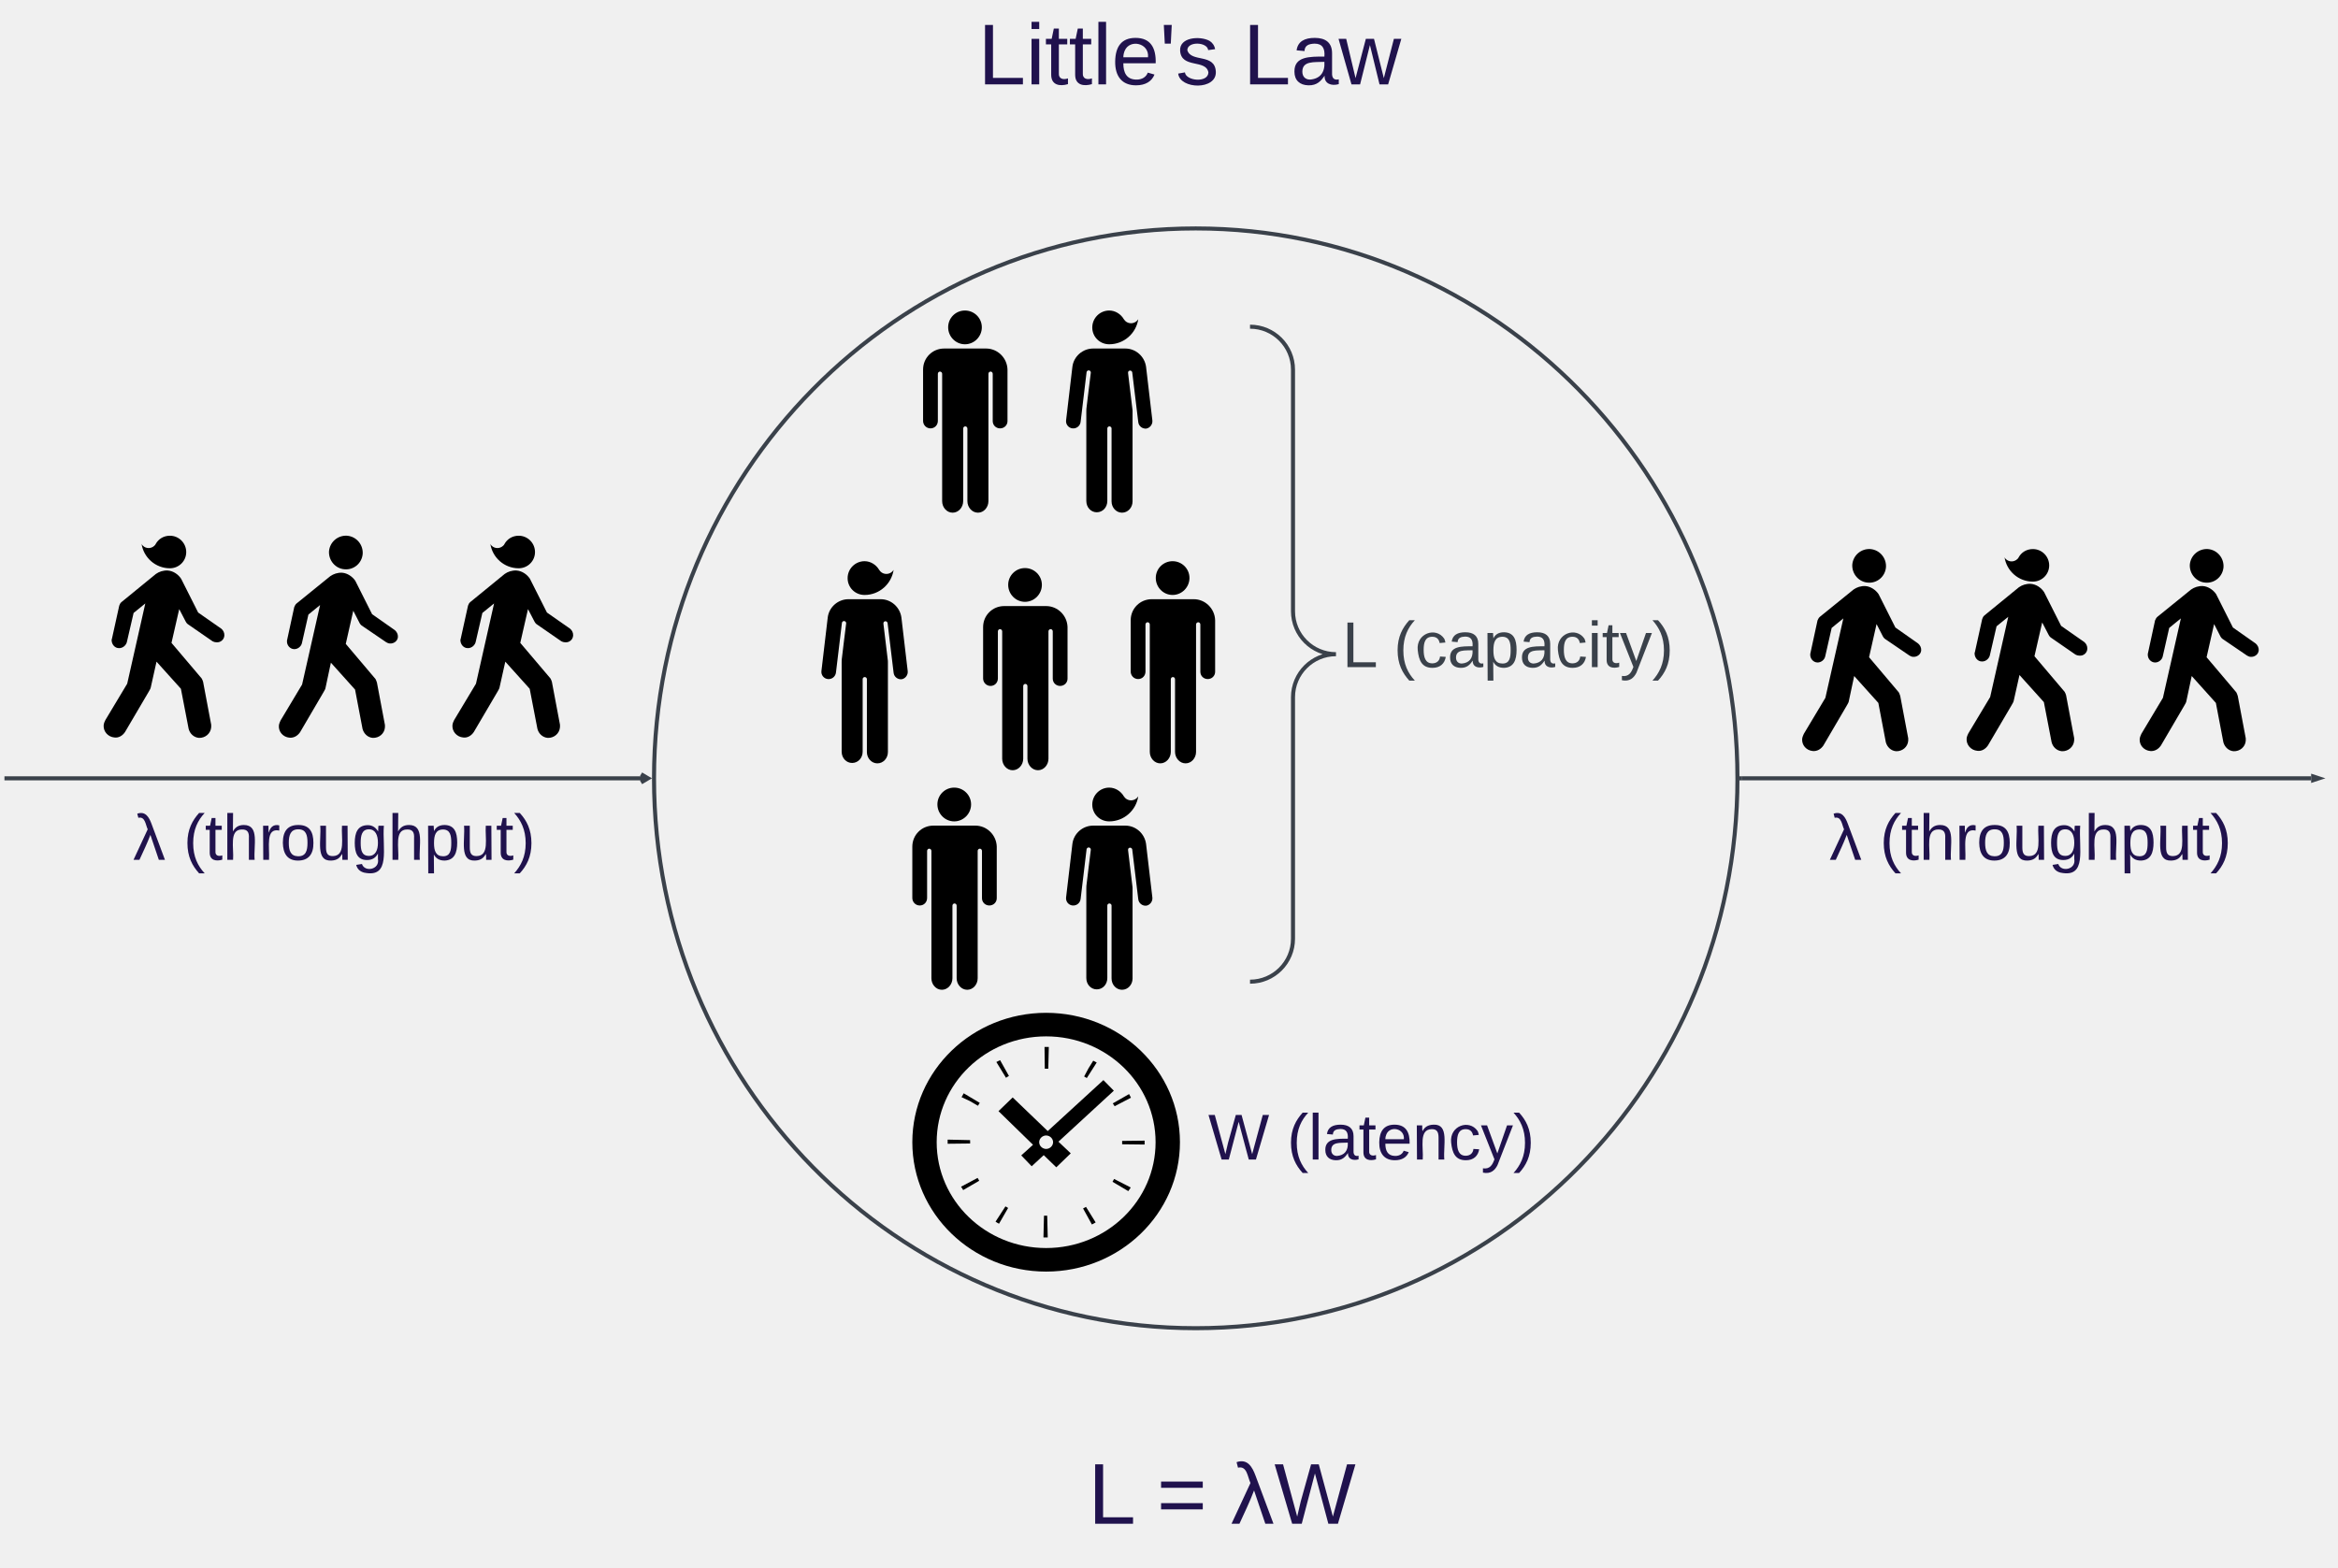
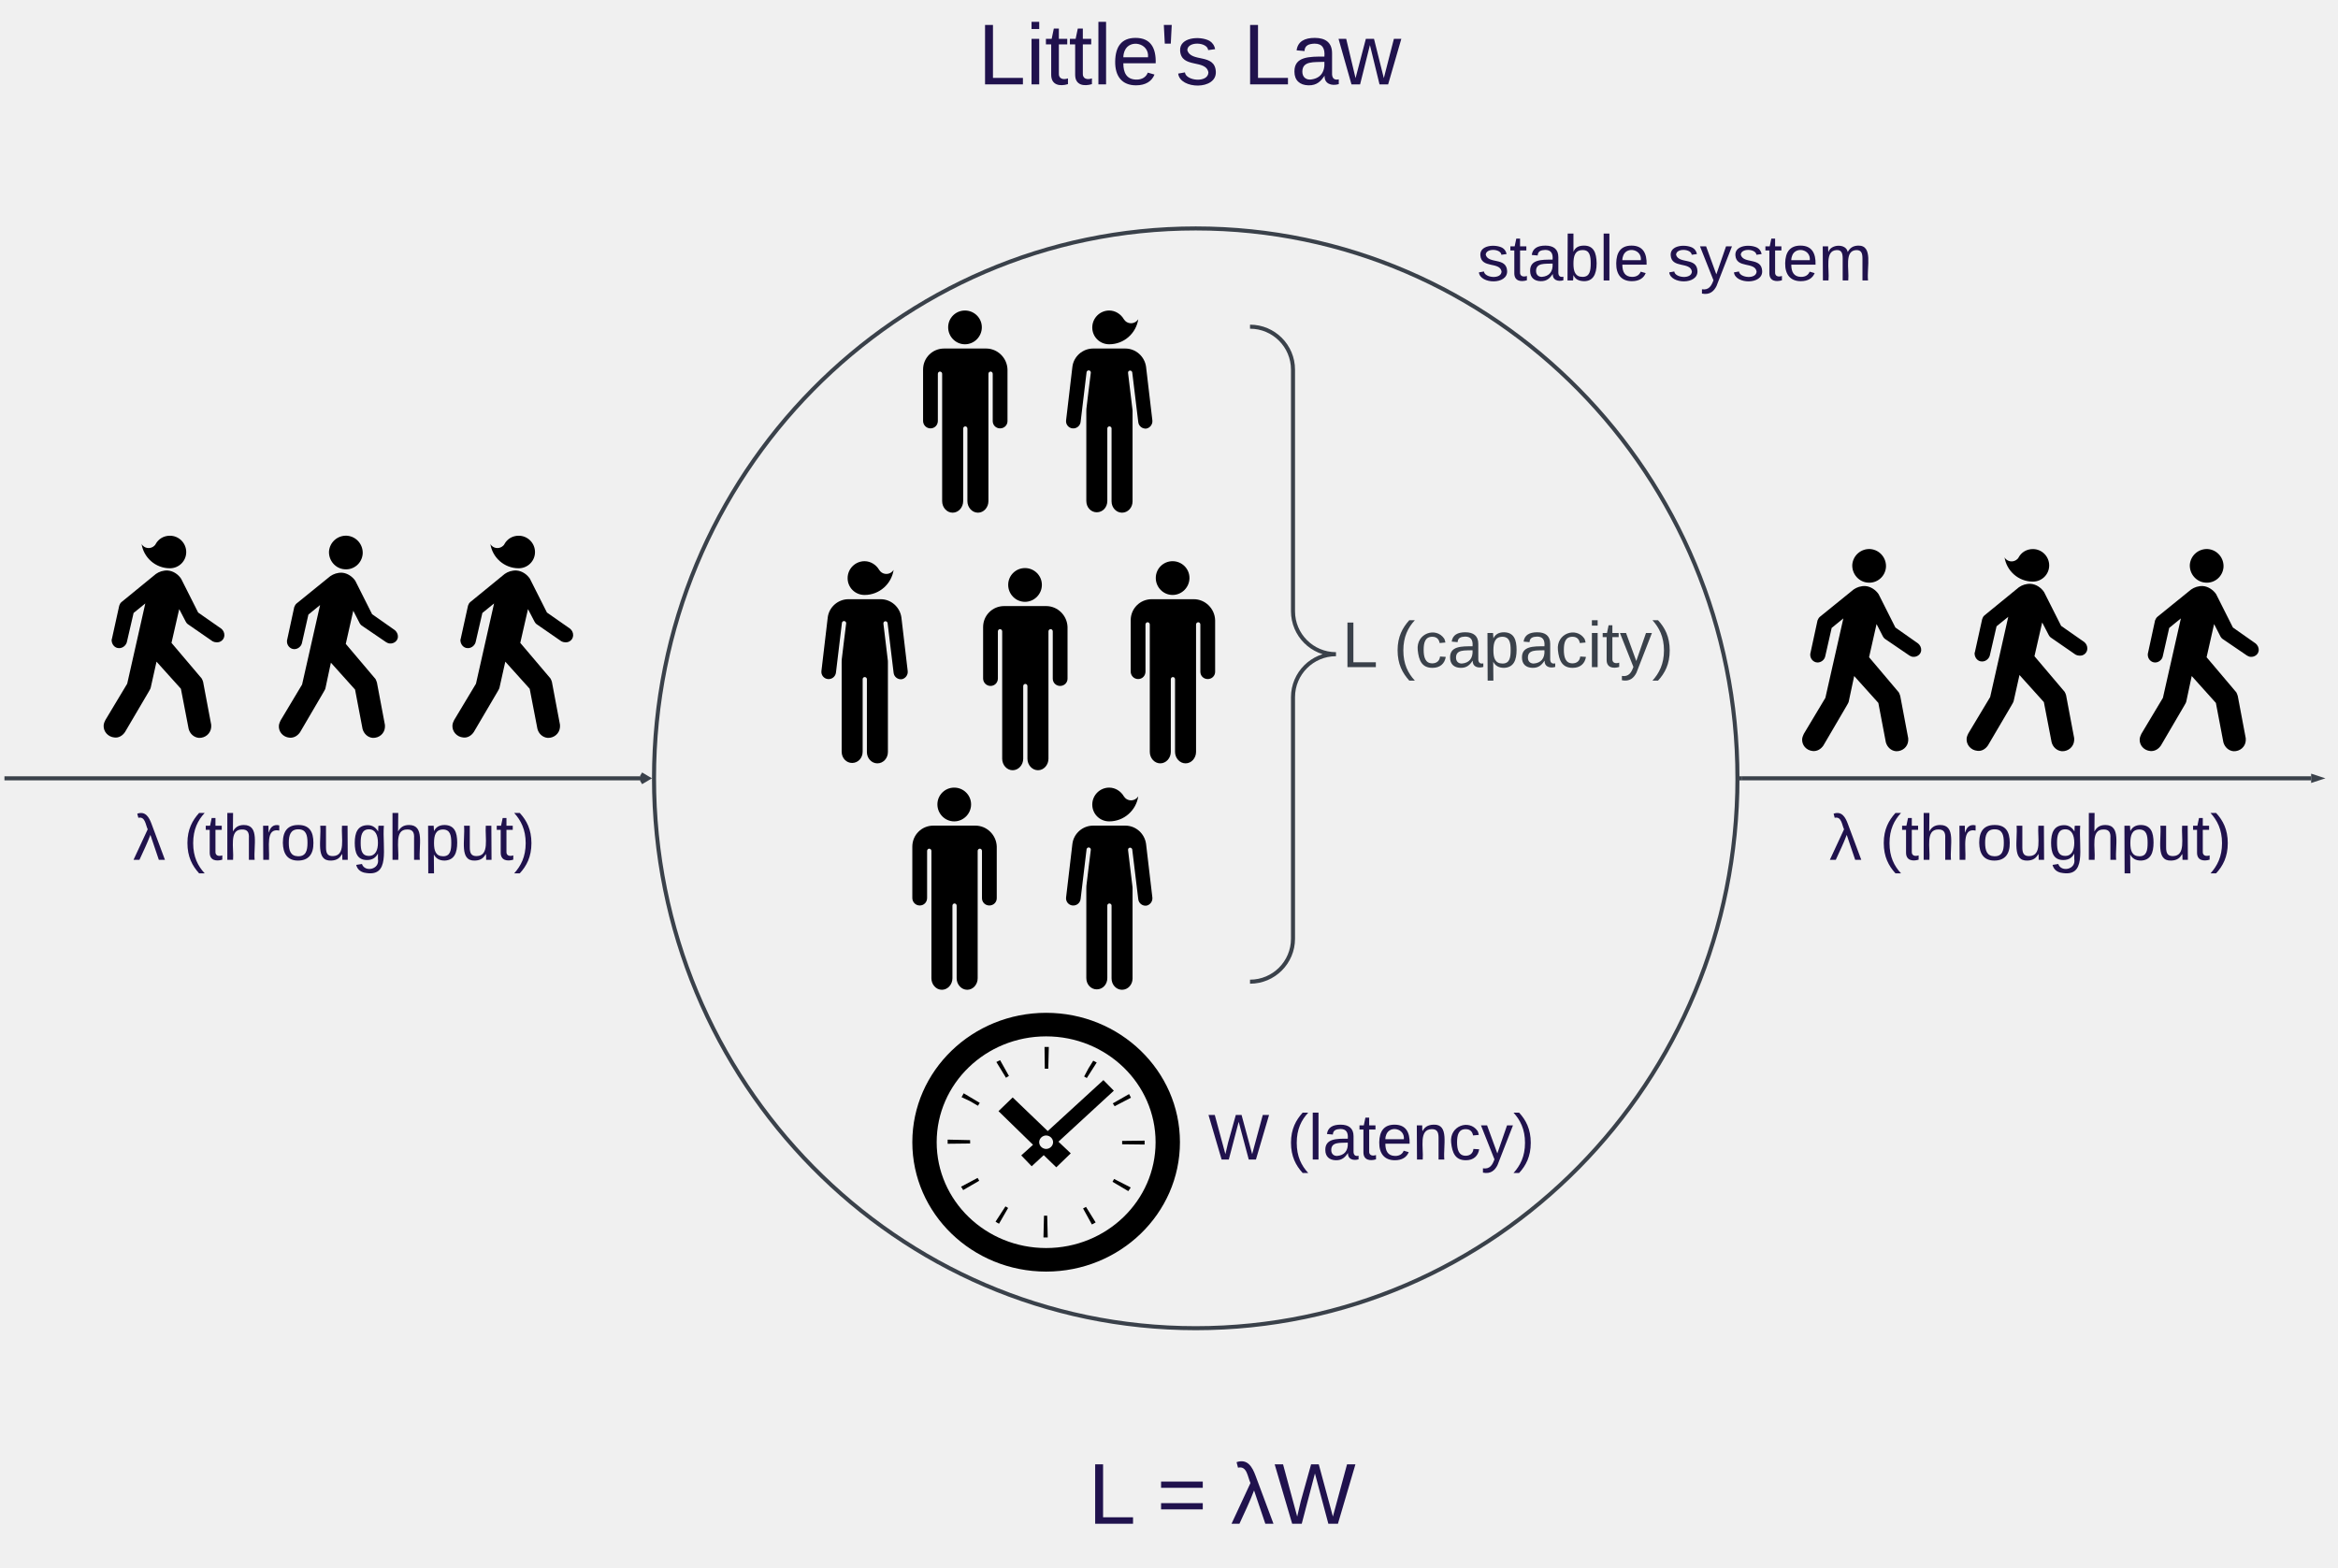
<svg xmlns="http://www.w3.org/2000/svg" xmlns:ns1="lucid" xmlns:xlink="http://www.w3.org/1999/xlink" width="5781.34" height="3876">
  <g transform="translate(67111 48565)" ns1:page-tab-id="0_0">
    <path d="M-62814.66-46640c0 750.72-600.1 1360-1339.55 1360-739.44 0-1339.56-609.28-1339.56-1360s600.12-1360 1339.55-1360c739.42 0 1339.54 609.28 1339.54 1360z" stroke="#3a414a" stroke-width="10" fill-opacity="0" />
    <path d="M-64576.45-47160c22.97 0 41.76 18.5 41.76 41.5s-18.78 42-41.75 42c-22.96 0-41.54-19-41.54-42s18.6-41.5 41.55-41.5zm52.4 94H-64628c-28.83 0-52 23-52 52v127c0 10 7.93 18.5 18.37 18.5 10.23 0 18.17-8 18.17-18.5v-116.5c0-3 2.5-5.5 5.2-5.5 2.94 0 5.44 2.5 5.44 5.5v315c0 15.5 11.5 28.5 25.9 28.5 14.4 0 26.1-13 26.1-28.5v-179.5c0-3 2.28-5.5 5.2-5.5 2.93 0 5.23 2.5 5.23 5.5v179.5c0 15.5 11.7 28.5 26.1 28.5 14.4 0 25.9-13 25.9-28.5v-315c0-3 2.5-5.5 5.42-5.5 2.7 0 5.22 2.5 5.22 5.5v117c0 10 7.93 18 18.16 18 10.44 0 18.37-8 18.37-18v-127.5c-.83-29-24.63-52-52.82-52zM-64724.9-47797c22.97 0 41.76 18.5 41.76 41.5s-18.8 42-41.75 42c-22.96 0-41.54-19-41.54-42s18.58-41.5 41.55-41.5zm52.4 94h-103.96c-28.8 0-51.98 23-51.98 52v127c0 10 7.93 18.5 18.37 18.5 10.23 0 18.16-8 18.16-18.5v-116.5c0-3 2.5-5.5 5.2-5.5 2.93 0 5.44 2.5 5.44 5.5v315c0 15.5 11.48 28.5 25.9 28.5 14.4 0 26.08-13 26.08-28.5v-179.5c0-3 2.3-5.5 5.22-5.5 2.93 0 5.22 2.5 5.22 5.5v179.5c0 15.5 11.7 28.5 26.1 28.5 14.4 0 25.9-13 25.9-28.5v-315c0-3 2.5-5.5 5.4-5.5 2.73 0 5.23 2.5 5.23 5.5v117c0 10 7.93 18 18.16 18 10.44 0 18.37-8 18.37-18v-127.5c-.83-29-24.64-52-52.82-52zM-64211.47-47177c22.96 0 41.75 18.5 41.75 41.5s-18.8 42-41.75 42c-22.97 0-41.55-19-41.55-42s18.58-41.5 41.55-41.5zm52.4 94h-103.97c-28.8 0-52 23-52 52v127c0 10 7.95 18.5 18.4 18.5 10.22 0 18.15-8 18.15-18.5v-116.5c0-3 2.5-5.5 5.23-5.5 2.92 0 5.43 2.5 5.43 5.5v315c0 15.5 11.48 28.5 25.88 28.5 14.4 0 26.1-13 26.1-28.5v-179.5c0-3 2.3-5.5 5.22-5.5s5.22 2.5 5.22 5.5v179.5c0 15.5 11.7 28.5 26.1 28.5 14.4 0 25.88-13 25.88-28.5v-315c0-3 2.5-5.5 5.43-5.5 2.7 0 5.2 2.5 5.2 5.5v117c0 10 7.94 18 18.18 18 10.43 0 18.37-8 18.37-18v-127.5c-.84-29-24.64-52-52.82-52z" stroke="#000" stroke-opacity="0" stroke-width="2.03" />
    <path d="M-62804.66-46640h1408.56" stroke="#3a414a" stroke-width="10" fill="none" />
    <path d="M-62804.53-46635h-5.23l.1-4.97-.05-5.03h5.17z" stroke="#3a414a" stroke-width=".05" fill="#3a414a" />
    <path d="M-61376.84-46640l-14.26 4.64v-9.28z" stroke="#3a414a" stroke-width="10" fill="#3a414a" />
    <path d="M-65507.85-46640H-67095M-65525.8-46629.82l17.22-10.18-17.2-10.18M-67094.87-46640h-5.13" stroke="#3a414a" stroke-width="10" fill="none" />
    <path d="M-64751.47-46617c22.96 0 41.75 18.5 41.75 41.5s-18.8 42-41.75 42c-22.97 0-41.55-19-41.55-42s18.58-41.5 41.55-41.5zm52.4 94h-103.97c-28.8 0-52 23-52 52v127c0 10 7.95 18.5 18.4 18.5 10.22 0 18.15-8 18.15-18.5v-116.5c0-3 2.5-5.5 5.23-5.5 2.92 0 5.43 2.5 5.43 5.5v315c0 15.5 11.48 28.5 25.88 28.5 14.4 0 26.1-13 26.1-28.5v-179.5c0-3 2.3-5.5 5.22-5.5s5.22 2.5 5.22 5.5v179.5c0 15.5 11.7 28.5 26.1 28.5 14.4 0 25.88-13 25.88-28.5v-315c0-3 2.5-5.5 5.43-5.5 2.7 0 5.2 2.5 5.2 5.5v117c0 10 7.94 18 18.18 18 10.43 0 18.37-8 18.37-18v-127.5c-.84-29-24.64-52-52.82-52z" stroke="#000" stroke-opacity="0" stroke-width="2.03" />
    <path d="M-64020-47751a6 6 0 0 1 6-6h1156.44a6 6 0 0 1 6 6v1608a6 6 0 0 1-6 6H-64014a6 6 0 0 1-6-6z" fill="none" />
    <path d="M-64020-46137c58.7 0 106.3-47.6 106.3-106.3v-597.4c0-58.7 47.6-106.3 106.3-106.3-58.7 0-106.3-47.6-106.3-106.3v-597.4c0-58.7-47.6-106.3-106.3-106.3" stroke="#3a414a" stroke-width="10" fill="none" />
    <use xlink:href="#a" transform="matrix(1,0,0,1,-63792.392,-47752) translate(0 837)" />
    <use xlink:href="#b" transform="matrix(1,0,0,1,-63792.392,-47752) translate(127.5556 837)" />
    <path d="M-66874.66-46701a6 6 0 0 1 6-6h1168a6 6 0 0 1 6 6v455a6 6 0 0 1-6 6h-1168a6 6 0 0 1-6-6z" stroke="#000" stroke-opacity="0" stroke-width="10" fill="#fff" fill-opacity="0" />
    <use xlink:href="#c" transform="matrix(1,0,0,1,-66869.657,-46702) translate(87.88889 263.6719)" />
    <use xlink:href="#d" transform="matrix(1,0,0,1,-66869.657,-46702) translate(212.3333 263.6719)" />
    <path d="M-66258.9-47157c22.37 2 42.68-14.5 44.74-38 1.47-22.5-15-43-38.56-45-22.37-1.5-42.68 15-44.74 38.5-1.18 23 16.2 43 38.56 44.5m-35.32 17c7.95-5.5 17.95-9 29.14-8.5 13.54 1 25.9 10 32.67 20l41.5 82.5 56.2 39.5c4.72 4 7.96 10 7.67 16.5-.3 10-10 17.5-20.3 16.5-2.66 0-5.9-1.5-8.55-3l-60.93-41.5c-1.77-1.5-3.83-3.5-4.72-5.5l-15.9-31-18.54 82 73.6 87c1.46 3 2.64 6 3.52 9l19.72 104.5v6c-1.17 15.5-14.42 26.5-30.02 26-12.66-1-22.08-10.5-25.3-22l-18.56-97.5-59.75-66.5-13.54 63.5c-.58 3-4.7 9-5.88 11.5l-56.8 97c-5.9 8.5-15.02 14.5-26.2 13.5-15.9-1.5-27.38-14.5-26.2-30 .6-5 2.65-9 4.12-12.5l53.28-89 44.44-196.5-28.84 23.5-15.9 70c-1.47 8.5-10.3 16-19.72 15.5-10.3-.5-17.95-10-17.36-20 0-.5 0-2 .3-2.5l17.65-81.5c1.46-3.5 2.93-6.5 5.88-9l83.3-67.5zM-62492.18-47124c22.37 2 42.68-14.5 44.74-38 1.48-22.5-15-43-38.56-45-22.37-1.5-42.68 15-44.74 38.5-1.18 23 16.2 43 38.56 44.5m-35.32 17c7.95-5.5 17.96-9 29.14-8.5 13.54 1 25.9 10 32.67 20l41.52 82.5 56.22 39.5c4.7 4 7.94 10 7.65 16.5-.3 10-10.02 17.5-20.32 16.5-2.65 0-5.9-1.5-8.54-3l-60.93-41.5c-1.75-1.5-3.8-3.5-4.7-5.5l-15.9-31-18.53 82 73.58 87c1.47 3 2.65 6 3.54 9l19.7 104.5v6c-1.17 15.5-14.42 26.5-30.02 26-12.65-1-22.07-10.5-25.3-22l-18.56-97.5-59.75-66.5-13.54 63.5c-.6 3-4.7 9-5.9 11.5l-56.8 97c-5.88 8.5-15 14.5-26.2 13.5-15.9-1.5-27.36-14.5-26.2-30 .6-5 2.66-9 4.13-12.5l53.28-89 44.45-196.5-28.86 23.5-15.9 70c-1.47 8.5-10.3 16-19.72 15.5-10.3-.5-17.95-10-17.36-20 0-.5 0-2 .3-2.5l17.65-81.5c1.5-3.5 2.96-6.5 5.9-9l83.3-67.5zM-61657.52-47124c22.37 2 42.68-14.5 44.74-38 1.47-22.5-15-43-38.56-45-22.37-1.5-42.68 15-44.74 38.5-1.18 23 16.2 43 38.56 44.5m-35.32 17c7.94-5.5 17.95-9 29.14-8.5 13.54 1 25.9 10 32.67 20l41.5 82.5 56.22 39.5c4.7 4 7.94 10 7.65 16.5-.3 10-10 17.5-20.3 16.5-2.66 0-5.9-1.5-8.55-3l-60.93-41.5c-1.76-1.5-3.82-3.5-4.7-5.5l-15.9-31-18.55 82 73.6 87c1.46 3 2.64 6 3.52 9l19.72 104.5v6c-1.17 15.5-14.42 26.5-30.02 26-12.66-1-22.08-10.5-25.3-22l-18.56-97.5-59.75-66.5-13.54 63.5c-.6 3-4.72 9-5.9 11.5l-56.8 97c-5.9 8.5-15.02 14.5-26.2 13.5-15.9-1.5-27.38-14.5-26.2-30 .6-5 2.65-9 4.12-12.5l53.28-89 44.44-196.5-28.84 23.5-15.9 70c-1.47 8.5-10.3 16-19.72 15.5-10.3-.5-17.95-10-17.36-20 0-.5 0-2 .3-2.5l17.65-81.5c1.47-3.5 2.94-6.5 5.9-9l83.3-67.5z" stroke="#000" stroke-opacity="0" stroke-width="2.02" />
    <path d="M-66725.43-47145.5c7.76-5.5 17.9-9 28.95-8.5 14.33 1 26.57 10 33.43 20.5l42.08 83.5 57.3 40c4.78 4 7.76 10 7.47 16.5-.3 10.5-9.85 18.5-20.6 17-2.68 0-5.97-1-8.65-2.5l-61.48-42.5c-1.8-1.5-3.6-3.5-4.78-6l-16.13-31-19.1 83.5 74.62 88c1.48 2.5 2.67 5.5 3.57 8.5l20 106v6c-1.2 16-14.93 27-30.15 26.5-12.83-1-22.68-10.5-25.67-22.5l-19.1-99-60.3-67-14.3 64c-.3 3-4.8 9.5-5.68 11.5l-57.9 98.5c-5.67 8.5-15.22 15-26.26 13.5-16.1-1.5-27.75-15-26.56-30.5.6-5 2.4-9 4.18-12.5l54.02-90 44.77-198.5-28.94 23.5-16.42 71c-1.5 8.5-10.14 16.5-20 16-10.14 0-18.2-9.5-17.9-20.5 0 0 0-1.5.6-2l18.2-82.5c1.2-3.5 2.7-6.5 5.67-9l85.07-69.5zM-66760.94-47220c5.07 34 34.32 60.5 70.13 60.5 22.38 0 40.3-18 40.3-40 0-22.5-18.22-40.5-40.3-40.5-15.53 0-28.36 8-35.22 20.5-.6 1.5-1.8 3-3 4-8.05 8-20.88 8-28.94 0-1.5-1.5-2.4-3-2.98-4.5zM-62118.75-47112.5c7.76-5.5 17.9-9 28.95-8.5 14.32 1 26.56 10 33.42 20.5l42.1 83.5 57.3 40c4.76 4 7.75 10 7.45 16.5-.3 10.5-9.85 18.5-20.6 17-2.68 0-5.96-1-8.65-2.5l-61.48-42.5c-1.8-1.5-3.58-3.5-4.78-6l-16.1-31-19.1 83.5 74.6 88c1.5 2.5 2.7 5.5 3.58 8.5l20 106v6c-1.2 16-14.92 27-30.15 26.5-12.84-1-22.7-10.5-25.67-22.5l-19.1-99-60.3-67-14.32 64c-.3 3-4.76 9.5-5.66 11.5l-57.9 98.5c-5.67 8.5-15.22 15-26.26 13.5-16.12-1.5-27.76-15-26.56-30.5.6-5 2.38-9 4.18-12.5l54-90 44.78-198.5-28.95 23.5-16.4 71c-1.5 8.5-10.16 16.5-20 16-10.16 0-18.2-9.5-17.92-20.5 0 0 0-1.5.6-2l18.22-82.5c1.2-3.5 2.68-6.5 5.67-9l85.05-69.5zM-62154.27-47187c5.07 34 34.32 60.5 70.14 60.5 22.38 0 40.3-18 40.3-40 0-22.5-18.22-40.5-40.3-40.5-15.52 0-28.36 8-35.22 20.5-.6 1.5-1.8 3-2.98 4-8.06 8-20.9 8-28.95 0-1.5-1.5-2.4-3-3-4.5z" stroke="#000" stroke-opacity="0" stroke-width="3.95" />
    <path d="M-64299.54-47771.5c-8.12 8-21.37 8-29.28 0-1.3-1.5-2.35-3-3.2-4-7.28-12.5-20.96-21.5-36.13-21.5-22.87 0-41.9 18.5-41.9 42 0 23 18.4 41.5 41.9 41.5 36.55 0 66.47-27 71.82-62-.86 1.5-2.14 2.5-3.2 4zm38.05 246l-15.6-132.5c-3.63-25.5-25.43-45-51.3-45h-79.5c-25.87 0-48.1 19.5-51.3 45l-15.6 132.5c-1.3 10 5.97 19 15.8 20 10.05 1 18.82-6 20.1-16l14.75-123c.42-2.5 2.56-4.5 5.34-4.5 2.77 0 5.12 2.5 5.12 5v1s-10.9 87-10.9 89c-.2 2.5-.2 4.5-.2 6.5v221.5c0 16 11.53 28 25.85 28 14.53 0 26.07-12 26.07-28v-179.5c0-2.5 2.36-5 5.14-5 2.77 0 5.34 2.5 5.34 5v180.5c0 15.5 11.54 28 25.86 28 14.54 0 26.08-12.5 26.08-28v-222c0-2 0-4.5-.43-6.5s-10.7-89-10.7-89v-1c0-3 2.37-5 5.14-5 2.36 0 4.5 2 5.13 4l14.97 123.5c1.07 10 10.26 17 19.88 16 8.97-1.5 16.24-10.5 14.96-20.5zM-64299.54-46591.5c-8.12 8-21.37 8-29.28 0-1.3-1.5-2.35-3-3.2-4-7.28-12.5-20.96-21.5-36.13-21.5-22.87 0-41.9 18.5-41.9 42 0 23 18.4 41.5 41.9 41.5 36.55 0 66.47-27 71.82-62-.86 1.5-2.14 2.5-3.2 4zm38.05 246l-15.6-132.5c-3.63-25.5-25.43-45-51.3-45h-79.5c-25.87 0-48.1 19.5-51.3 45l-15.6 132.5c-1.3 10 5.97 19 15.8 20 10.05 1 18.82-6 20.1-16l14.75-123c.42-2.5 2.56-4.5 5.34-4.5 2.77 0 5.12 2.5 5.12 5v1s-10.9 87-10.9 89c-.2 2.5-.2 4.5-.2 6.5v221.5c0 16 11.53 28 25.85 28 14.53 0 26.07-12 26.07-28v-179.5c0-2.5 2.36-5 5.14-5 2.77 0 5.34 2.5 5.34 5v180.5c0 15.5 11.54 28 25.86 28 14.54 0 26.08-12.5 26.08-28v-222c0-2 0-4.5-.43-6.5s-10.7-89-10.7-89v-1c0-3 2.37-5 5.14-5 2.36 0 4.5 2 5.13 4l14.97 123.5c1.07 10 10.26 17 19.88 16 8.97-1.5 16.24-10.5 14.96-20.5zM-64904.5-47151.5c-8.14 8-21.4 8-29.3 0-1.28-1.5-2.35-3-3.2-4-7.27-12.5-20.95-21.5-36.13-21.5-22.87 0-41.9 18.5-41.9 42 0 23 18.4 41.5 41.9 41.5 36.55 0 66.48-27 71.82-62-.86 1.5-2.14 2.5-3.2 4zm38.03 246l-15.6-132.5c-3.63-25.5-25.44-45-51.3-45h-79.5c-25.88 0-48.1 19.5-51.3 45l-15.62 132.5c-1.27 10 6 19 15.83 20 10.05 1 18.8-6 20.1-16l14.74-123c.43-2.5 2.57-4.5 5.35-4.5 2.77 0 5.13 2.5 5.13 5v1s-10.9 87-10.9 89c-.22 2.5-.22 4.5-.22 6.5v221.5c0 16 11.54 28 25.86 28 14.53 0 26.07-12 26.07-28v-179.5c0-2.5 2.35-5 5.13-5s5.34 2.5 5.34 5v180.5c0 15.5 11.55 28 25.87 28 14.54 0 26.08-12.5 26.08-28v-222c0-2 0-4.5-.42-6.5-.43-2-10.7-89-10.7-89v-1c0-3 2.36-5 5.14-5 2.35 0 4.5 2 5.13 4l14.96 123.5c1.06 10 10.25 17 19.87 16 8.98-1.5 16.25-10.5 14.96-20.5z" stroke="#000" stroke-opacity="0" stroke-width="2" />
    <path d="M-65862.98-47145.5c7.76-5.5 17.9-9 28.95-8.5 14.33 1 26.56 10 33.43 20.5l42.08 83.5 57.3 40c4.78 4 7.76 10 7.46 16.5-.3 10.5-9.84 18.5-20.6 17-2.68 0-5.96-1-8.64-2.5l-61.5-42.5c-1.78-1.5-3.57-3.5-4.76-6l-16.12-31-19.1 83.5 74.62 88c1.5 2.5 2.68 5.5 3.58 8.5l20 106v6c-1.2 16-14.93 27-30.15 26.5-12.83-1-22.68-10.5-25.67-22.5l-19.1-99-60.3-67-14.3 64c-.3 3-4.8 9.5-5.68 11.5l-57.9 98.5c-5.67 8.5-15.22 15-26.27 13.5-16.1-1.5-27.75-15-26.56-30.5.6-5 2.38-9 4.17-12.5l54.02-90 44.76-198.5-28.95 23.5-16.4 71c-1.5 8.5-10.15 16.5-20 16-10.15 0-18.2-9.5-17.9-20.5 0 0 0-1.5.6-2l18.2-82.5c1.2-3.5 2.68-6.5 5.66-9l85.06-69.5zM-65898.5-47220c5.08 34 34.33 60.5 70.14 60.5 22.4 0 40.3-18 40.3-40 0-22.5-18.2-40.5-40.3-40.5-15.52 0-28.35 8-35.2 20.5-.6 1.5-1.8 3-3 4-8.06 8-20.9 8-28.95 0-1.5-1.5-2.4-3-3-4.5z" stroke="#000" stroke-opacity="0" stroke-width="3.95" />
    <path d="M-64220-45874a6 6 0 0 1 6-6h988a6 6 0 0 1 6 6v288a6 6 0 0 1-6 6h-988a6 6 0 0 1-6-6z" stroke="#000" stroke-opacity="0" stroke-width="10" fill="#fff" fill-opacity="0" />
    <use xlink:href="#e" transform="matrix(1,0,0,1,-64215,-45875) translate(91.44444 177.8438)" />
    <use xlink:href="#f" transform="matrix(1,0,0,1,-64215,-45875) translate(286.5556 177.8438)" />
    <path d="M-62680-46701a6 6 0 0 1 6-6h1168a6 6 0 0 1 6 6v455a6 6 0 0 1-6 6h-1168a6 6 0 0 1-6-6z" stroke="#000" stroke-opacity="0" stroke-width="10" fill="#fff" fill-opacity="0" />
    <use xlink:href="#c" transform="matrix(1,0,0,1,-62675,-46702) translate(87.88889 263.6719)" />
    <use xlink:href="#d" transform="matrix(1,0,0,1,-62675,-46702) translate(212.3333 263.6719)" />
    <path d="M-64732.6-45852.64l-.66 1.28 20.5 9.6 19.86 11.52.67-.64c1.32-2.56 2.64-4.48 3.97-6.4l-39.7-23.68c-1.33 2.56-3.32 5.76-4.64 8.32zM-64712.1-45740v-5.12l-55.58-1.28v10.24l55.6-.64v-3.2zM-64734.6-45629.92c2 2.56 3.98 5.76 5.3 8.32l39.7-23.04c-1.3-1.92-2.64-4.48-3.96-7.04l-41.03 21.76zM-64354.74-45828.96l40.36-21.12c-1.32-3.2-3.3-5.76-4.63-8.96l-40.37 23.04c1.98 2.56 3.3 5.12 4.63 7.04zM-64524.15-45921.76h5.3l1.32-53.76h-10.59l.66 53.76h3.3zM-64616.13-45903.84l-21.84-39.04c-3.3 1.28-5.96 3.2-9.27 4.48l23.83 39.04c2.63-1.92 5.28-3.2 7.27-4.48zM-64399.08-45937.12c-2.65-1.28-5.96-3.2-8.6-4.48l-11.9 19.2-10.6 19.84c1.98 1.28 4.63 2.56 6.62 3.84l24.48-38.4zM-64432.83-45576.16l21.84 39.68c3.32-1.92 6.63-3.2 9.27-5.12l-23.82-38.4c-2 1.28-4.63 2.56-7.28 3.84zM-64360.04-45642.08l39.05 23.04c2-2.56 3.98-5.76 5.3-7.68l.66-1.28-41.03-21.12c-1.32 1.92-2.64 4.48-3.97 7.04zM-64649.22-45543.52c2.65 1.92 5.95 3.84 8.6 5.12l22.5-39.04c-1.98-1.28-4.63-2.56-6.62-3.84l-24.48 37.76zM-64280.63-45743.84l-55.58.64v8.32l55.57.64v-9.6zM-64524.15-45558.24h-5.3l-1.32 53.76h10.59l-1.32-53.76h-2.65z" stroke="#000" stroke-opacity="0" stroke-width=".98" />
    <path d="M-64524.15-46060c-182.64 0-330.88 143.36-330.88 320s148.24 320 330.88 320 330.88-143.36 330.88-320-148.24-320-330.88-320zm0 581.76c-149.56 0-270.66-117.12-270.66-261.76s121.1-261.76 270.65-261.76c149.56 0 270.66 117.12 270.66 261.76s-121.1 261.76-270.65 261.76z" stroke="#000" stroke-opacity="0" stroke-width=".98" />
    <path d="M-64356.73-45867.36l-25.8-26.24-137.65 126.08-86.7-83.2-35.06 33.92 85.36 83.2-29.1 26.24 25.8 26.88 29.77-27.52 31.1 30.08 35.73-34.56-30.44-28.8 136.97-126.08zm-167.42 144c-9.26 0-17.2-7.68-17.2-16.64s7.93-16.64 17.2-16.64c9.26 0 17.2 7.68 17.2 16.64s-7.94 16.64-17.2 16.64z" stroke="#000" stroke-opacity="0" stroke-width=".98" />
    <path d="M-64680-44974a6 6 0 0 1 6-6h1168a6 6 0 0 1 6 6v254a6 6 0 0 1-6 6h-1168a6 6 0 0 1-6-6z" stroke="#000" stroke-opacity="0" stroke-width="10" fill="#fff" fill-opacity="0" />
-     <g>
-       <use xlink:href="#g" transform="matrix(1,0,0,1,-64675,-44975) translate(254.3333 178.6667)" />
-       <use xlink:href="#h" transform="matrix(1,0,0,1,-64675,-44975) translate(424.4074 178.6667)" />
-       <use xlink:href="#i" transform="matrix(1,0,0,1,-64675,-44975) translate(608.1111 178.6667)" />
-     </g>
+     <use xlink:href="#g" transform="matrix(1,0,0,1,-64675,-44975) translate(254.3333 178.6667)" />
+     <use xlink:href="#h" transform="matrix(1,0,0,1,-64675,-44975) translate(424.4074 178.6667)" />
+     <use xlink:href="#i" transform="matrix(1,0,0,1,-64675,-44975) translate(608.1111 178.6667)" />
    <path d="M-64760-48534a6 6 0 0 1 6-6h1168a6 6 0 0 1 6 6v254a6 6 0 0 1-6 6h-1168a6 6 0 0 1-6-6z" stroke="#000" stroke-opacity="0" stroke-width="10" fill="#fff" fill-opacity="0" />
    <g>
      <use xlink:href="#j" transform="matrix(1,0,0,1,-64755,-48535) translate(62.03704 178.6667)" />
      <use xlink:href="#k" transform="matrix(1,0,0,1,-64755,-48535) translate(717.4444 178.6667)" />
    </g>
+     <path d="M-63560-48134a6 6 0 0 1 6-6h1168a6 6 0 0 1 6 6v455a6 6 0 0 1-6 6h-1168a6 6 0 0 1-6-6z" stroke="#000" stroke-opacity="0" stroke-width="10" fill="#fff" fill-opacity="0" />
+     <g>
+       <use xlink:href="#l" transform="matrix(1,0,0,1,-63555,-48135) translate(96.55556 263.6719)" />
+       <use xlink:href="#m" transform="matrix(1,0,0,1,-63555,-48135) translate(567.2222 263.6719)" />
+     </g>
    <defs>
-       <path fill="#3a414a" d="M30 0v-248h33v221h125V0H30" id="l" />
-       <use transform="matrix(0.4444444,0,0,0.4444444,0,0)" xlink:href="#l" id="a" />
-       <path fill="#3a414a" d="M87 75C49 33 22-17 22-94c0-76 28-126 65-167h31c-38 41-64 92-64 168S80 34 118 75H87" id="m" />
-       <path fill="#3a414a" d="M96-169c-40 0-48 33-48 73s9 75 48 75c24 0 41-14 43-38l32 2c-6 37-31 61-74 61-59 0-76-41-82-99-10-93 101-131 147-64 4 7 5 14 7 22l-32 3c-4-21-16-35-41-35" id="n" />
-       <path fill="#3a414a" d="M141-36C126-15 110 5 73 4 37 3 15-17 15-53c-1-64 63-63 125-63 3-35-9-54-41-54-24 1-41 7-42 31l-33-3c5-37 33-52 76-52 45 0 72 20 72 64v82c-1 20 7 32 28 27v20c-31 9-61-2-59-35zM48-53c0 20 12 33 32 33 41-3 63-29 60-74-43 2-92-5-92 41" id="o" />
-       <path fill="#3a414a" d="M115-194c55 1 70 41 70 98S169 2 115 4C84 4 66-9 55-30l1 105H24l-1-265h31l2 30c10-21 28-34 59-34zm-8 174c40 0 45-34 45-75s-6-73-45-74c-42 0-51 32-51 76 0 43 10 73 51 73" id="p" />
-       <path fill="#3a414a" d="M24-231v-30h32v30H24zM24 0v-190h32V0H24" id="q" />
-       <path fill="#3a414a" d="M59-47c-2 24 18 29 38 22v24C64 9 27 4 27-40v-127H5v-23h24l9-43h21v43h35v23H59v120" id="r" />
-       <path fill="#3a414a" d="M179-190L93 31C79 59 56 82 12 73V49c39 6 53-20 64-50L1-190h34L92-34l54-156h33" id="s" />
-       <path fill="#3a414a" d="M33-261c38 41 65 92 65 168S71 34 33 75H2C39 34 66-17 66-93S39-220 2-261h31" id="t" />
+       <path fill="#3a414a" d="M30 0v-248h33v221h125V0H30" id="n" />
+       <use transform="matrix(0.4444444,0,0,0.4444444,0,0)" xlink:href="#n" id="a" />
+       <path fill="#3a414a" d="M87 75C49 33 22-17 22-94c0-76 28-126 65-167h31c-38 41-64 92-64 168S80 34 118 75H87" id="o" />
+       <path fill="#3a414a" d="M96-169c-40 0-48 33-48 73s9 75 48 75c24 0 41-14 43-38l32 2c-6 37-31 61-74 61-59 0-76-41-82-99-10-93 101-131 147-64 4 7 5 14 7 22l-32 3c-4-21-16-35-41-35" id="p" />
+       <path fill="#3a414a" d="M141-36C126-15 110 5 73 4 37 3 15-17 15-53c-1-64 63-63 125-63 3-35-9-54-41-54-24 1-41 7-42 31l-33-3c5-37 33-52 76-52 45 0 72 20 72 64v82c-1 20 7 32 28 27v20c-31 9-61-2-59-35zM48-53c0 20 12 33 32 33 41-3 63-29 60-74-43 2-92-5-92 41" id="q" />
+       <path fill="#3a414a" d="M115-194c55 1 70 41 70 98S169 2 115 4C84 4 66-9 55-30l1 105H24l-1-265h31l2 30c10-21 28-34 59-34zm-8 174c40 0 45-34 45-75s-6-73-45-74c-42 0-51 32-51 76 0 43 10 73 51 73" id="r" />
+       <path fill="#3a414a" d="M24-231v-30h32v30H24zM24 0v-190h32V0H24" id="s" />
+       <path fill="#3a414a" d="M59-47c-2 24 18 29 38 22v24C64 9 27 4 27-40v-127H5v-23h24l9-43h21v43h35v23H59v120" id="t" />
+       <path fill="#3a414a" d="M179-190L93 31C79 59 56 82 12 73V49c39 6 53-20 64-50L1-190h34L92-34l54-156h33" id="u" />
+       <path fill="#3a414a" d="M33-261c38 41 65 92 65 168S71 34 33 75H2C39 34 66-17 66-93S39-220 2-261h31" id="v" />
      <g id="b">
-         <use transform="matrix(0.4444444,0,0,0.4444444,0,0)" xlink:href="#m" />
-         <use transform="matrix(0.4444444,0,0,0.4444444,52.88889,0)" xlink:href="#n" />
-         <use transform="matrix(0.4444444,0,0,0.4444444,132.8889,0)" xlink:href="#o" />
-         <use transform="matrix(0.4444444,0,0,0.4444444,221.7778,0)" xlink:href="#p" />
-         <use transform="matrix(0.4444444,0,0,0.4444444,310.6667,0)" xlink:href="#o" />
-         <use transform="matrix(0.4444444,0,0,0.4444444,399.5556,0)" xlink:href="#n" />
-         <use transform="matrix(0.4444444,0,0,0.4444444,479.5556,0)" xlink:href="#q" />
-         <use transform="matrix(0.4444444,0,0,0.4444444,514.6667,0)" xlink:href="#r" />
-         <use transform="matrix(0.4444444,0,0,0.4444444,559.1111,0)" xlink:href="#s" />
-         <use transform="matrix(0.4444444,0,0,0.4444444,639.1111,0)" xlink:href="#t" />
+         <use transform="matrix(0.4444444,0,0,0.4444444,0,0)" xlink:href="#o" />
+         <use transform="matrix(0.4444444,0,0,0.4444444,52.88889,0)" xlink:href="#p" />
+         <use transform="matrix(0.4444444,0,0,0.4444444,132.8889,0)" xlink:href="#q" />
+         <use transform="matrix(0.4444444,0,0,0.4444444,221.7778,0)" xlink:href="#r" />
+         <use transform="matrix(0.4444444,0,0,0.4444444,310.6667,0)" xlink:href="#q" />
+         <use transform="matrix(0.4444444,0,0,0.4444444,399.5556,0)" xlink:href="#p" />
+         <use transform="matrix(0.4444444,0,0,0.4444444,479.5556,0)" xlink:href="#s" />
+         <use transform="matrix(0.4444444,0,0,0.4444444,514.6667,0)" xlink:href="#t" />
+         <use transform="matrix(0.4444444,0,0,0.4444444,559.1111,0)" xlink:href="#u" />
+         <use transform="matrix(0.4444444,0,0,0.4444444,639.1111,0)" xlink:href="#v" />
      </g>
-       <path fill="#20124d" d="M23-257c46-16 66 21 79 56L177 0h-34L96-139C78-91 56-46 35 0H2l79-170c-12-25-14-73-52-64" id="u" />
-       <use transform="matrix(0.4444444,0,0,0.4444444,0,0)" xlink:href="#u" id="c" />
-       <path fill="#20124d" d="M87 75C49 33 22-17 22-94c0-76 28-126 65-167h31c-38 41-64 92-64 168S80 34 118 75H87" id="v" />
-       <path fill="#20124d" d="M59-47c-2 24 18 29 38 22v24C64 9 27 4 27-40v-127H5v-23h24l9-43h21v43h35v23H59v120" id="w" />
-       <path fill="#20124d" d="M106-169C34-169 62-67 57 0H25v-261h32l-1 103c12-21 28-36 61-36 89 0 53 116 60 194h-32v-121c2-32-8-49-39-48" id="x" />
-       <path fill="#20124d" d="M114-163C36-179 61-72 57 0H25l-1-190h30c1 12-1 29 2 39 6-27 23-49 58-41v29" id="y" />
-       <path fill="#20124d" d="M100-194c62-1 85 37 85 99 1 63-27 99-86 99S16-35 15-95c0-66 28-99 85-99zM99-20c44 1 53-31 53-75 0-43-8-75-51-75s-53 32-53 75 10 74 51 75" id="z" />
-       <path fill="#20124d" d="M84 4C-5 8 30-112 23-190h32v120c0 31 7 50 39 49 72-2 45-101 50-169h31l1 190h-30c-1-10 1-25-2-33-11 22-28 36-60 37" id="A" />
-       <path fill="#20124d" d="M177-190C167-65 218 103 67 71c-23-6-38-20-44-43l32-5c15 47 100 32 89-28v-30C133-14 115 1 83 1 29 1 15-40 15-95c0-56 16-97 71-98 29-1 48 16 59 35 1-10 0-23 2-32h30zM94-22c36 0 50-32 50-73 0-42-14-75-50-75-39 0-46 34-46 75s6 73 46 73" id="B" />
-       <path fill="#20124d" d="M115-194c55 1 70 41 70 98S169 2 115 4C84 4 66-9 55-30l1 105H24l-1-265h31l2 30c10-21 28-34 59-34zm-8 174c40 0 45-34 45-75s-6-73-45-74c-42 0-51 32-51 76 0 43 10 73 51 73" id="C" />
-       <path fill="#20124d" d="M33-261c38 41 65 92 65 168S71 34 33 75H2C39 34 66-17 66-93S39-220 2-261h31" id="D" />
+       <path fill="#20124d" d="M23-257c46-16 66 21 79 56L177 0h-34L96-139C78-91 56-46 35 0H2l79-170c-12-25-14-73-52-64" id="w" />
+       <use transform="matrix(0.4444444,0,0,0.4444444,0,0)" xlink:href="#w" id="c" />
+       <path fill="#20124d" d="M87 75C49 33 22-17 22-94c0-76 28-126 65-167h31c-38 41-64 92-64 168S80 34 118 75H87" id="x" />
+       <path fill="#20124d" d="M59-47c-2 24 18 29 38 22v24C64 9 27 4 27-40v-127H5v-23h24l9-43h21v43h35v23H59v120" id="y" />
+       <path fill="#20124d" d="M106-169C34-169 62-67 57 0H25v-261h32l-1 103c12-21 28-36 61-36 89 0 53 116 60 194h-32v-121c2-32-8-49-39-48" id="z" />
+       <path fill="#20124d" d="M114-163C36-179 61-72 57 0H25l-1-190h30c1 12-1 29 2 39 6-27 23-49 58-41v29" id="A" />
+       <path fill="#20124d" d="M100-194c62-1 85 37 85 99 1 63-27 99-86 99S16-35 15-95c0-66 28-99 85-99zM99-20c44 1 53-31 53-75 0-43-8-75-51-75s-53 32-53 75 10 74 51 75" id="B" />
+       <path fill="#20124d" d="M84 4C-5 8 30-112 23-190h32v120c0 31 7 50 39 49 72-2 45-101 50-169h31l1 190h-30c-1-10 1-25-2-33-11 22-28 36-60 37" id="C" />
+       <path fill="#20124d" d="M177-190C167-65 218 103 67 71c-23-6-38-20-44-43l32-5c15 47 100 32 89-28v-30C133-14 115 1 83 1 29 1 15-40 15-95c0-56 16-97 71-98 29-1 48 16 59 35 1-10 0-23 2-32h30zM94-22c36 0 50-32 50-73 0-42-14-75-50-75-39 0-46 34-46 75s6 73 46 73" id="D" />
+       <path fill="#20124d" d="M115-194c55 1 70 41 70 98S169 2 115 4C84 4 66-9 55-30l1 105H24l-1-265h31l2 30c10-21 28-34 59-34zm-8 174c40 0 45-34 45-75s-6-73-45-74c-42 0-51 32-51 76 0 43 10 73 51 73" id="E" />
+       <path fill="#20124d" d="M33-261c38 41 65 92 65 168S71 34 33 75H2C39 34 66-17 66-93S39-220 2-261h31" id="F" />
      <g id="d">
-         <use transform="matrix(0.4444444,0,0,0.4444444,0,0)" xlink:href="#v" />
-         <use transform="matrix(0.4444444,0,0,0.4444444,52.88889,0)" xlink:href="#w" />
-         <use transform="matrix(0.4444444,0,0,0.4444444,97.33333,0)" xlink:href="#x" />
-         <use transform="matrix(0.4444444,0,0,0.4444444,186.2222,0)" xlink:href="#y" />
-         <use transform="matrix(0.4444444,0,0,0.4444444,239.1111,0)" xlink:href="#z" />
-         <use transform="matrix(0.4444444,0,0,0.4444444,328,0)" xlink:href="#A" />
-         <use transform="matrix(0.4444444,0,0,0.4444444,416.8889,0)" xlink:href="#B" />
-         <use transform="matrix(0.4444444,0,0,0.4444444,505.7778,0)" xlink:href="#x" />
-         <use transform="matrix(0.4444444,0,0,0.4444444,594.6667,0)" xlink:href="#C" />
-         <use transform="matrix(0.4444444,0,0,0.4444444,683.5556,0)" xlink:href="#A" />
-         <use transform="matrix(0.4444444,0,0,0.4444444,772.4444,0)" xlink:href="#w" />
-         <use transform="matrix(0.4444444,0,0,0.4444444,816.8889,0)" xlink:href="#D" />
+         <use transform="matrix(0.4444444,0,0,0.4444444,0,0)" xlink:href="#x" />
+         <use transform="matrix(0.4444444,0,0,0.4444444,52.88889,0)" xlink:href="#y" />
+         <use transform="matrix(0.4444444,0,0,0.4444444,97.33333,0)" xlink:href="#z" />
+         <use transform="matrix(0.4444444,0,0,0.4444444,186.2222,0)" xlink:href="#A" />
+         <use transform="matrix(0.4444444,0,0,0.4444444,239.1111,0)" xlink:href="#B" />
+         <use transform="matrix(0.4444444,0,0,0.4444444,328,0)" xlink:href="#C" />
+         <use transform="matrix(0.4444444,0,0,0.4444444,416.8889,0)" xlink:href="#D" />
+         <use transform="matrix(0.4444444,0,0,0.4444444,505.7778,0)" xlink:href="#z" />
+         <use transform="matrix(0.4444444,0,0,0.4444444,594.6667,0)" xlink:href="#E" />
+         <use transform="matrix(0.4444444,0,0,0.4444444,683.5556,0)" xlink:href="#C" />
+         <use transform="matrix(0.4444444,0,0,0.4444444,772.4444,0)" xlink:href="#y" />
+         <use transform="matrix(0.4444444,0,0,0.4444444,816.8889,0)" xlink:href="#F" />
      </g>
-       <path fill="#20124d" d="M266 0h-40l-56-210L115 0H75L2-248h35L96-30l15-64 43-154h32l59 218 59-218h35" id="E" />
-       <use transform="matrix(0.4444444,0,0,0.4444444,0,0)" xlink:href="#E" id="e" />
-       <path fill="#20124d" d="M24 0v-261h32V0H24" id="F" />
-       <path fill="#20124d" d="M141-36C126-15 110 5 73 4 37 3 15-17 15-53c-1-64 63-63 125-63 3-35-9-54-41-54-24 1-41 7-42 31l-33-3c5-37 33-52 76-52 45 0 72 20 72 64v82c-1 20 7 32 28 27v20c-31 9-61-2-59-35zM48-53c0 20 12 33 32 33 41-3 63-29 60-74-43 2-92-5-92 41" id="G" />
-       <path fill="#20124d" d="M100-194c63 0 86 42 84 106H49c0 40 14 67 53 68 26 1 43-12 49-29l28 8c-11 28-37 45-77 45C44 4 14-33 15-96c1-61 26-98 85-98zm52 81c6-60-76-77-97-28-3 7-6 17-6 28h103" id="H" />
-       <path fill="#20124d" d="M117-194c89-4 53 116 60 194h-32v-121c0-31-8-49-39-48C34-167 62-67 57 0H25l-1-190h30c1 10-1 24 2 32 11-22 29-35 61-36" id="I" />
-       <path fill="#20124d" d="M96-169c-40 0-48 33-48 73s9 75 48 75c24 0 41-14 43-38l32 2c-6 37-31 61-74 61-59 0-76-41-82-99-10-93 101-131 147-64 4 7 5 14 7 22l-32 3c-4-21-16-35-41-35" id="J" />
-       <path fill="#20124d" d="M179-190L93 31C79 59 56 82 12 73V49c39 6 53-20 64-50L1-190h34L92-34l54-156h33" id="K" />
+       <path fill="#20124d" d="M266 0h-40l-56-210L115 0H75L2-248h35L96-30l15-64 43-154h32l59 218 59-218h35" id="G" />
+       <use transform="matrix(0.4444444,0,0,0.4444444,0,0)" xlink:href="#G" id="e" />
+       <path fill="#20124d" d="M24 0v-261h32V0H24" id="H" />
+       <path fill="#20124d" d="M141-36C126-15 110 5 73 4 37 3 15-17 15-53c-1-64 63-63 125-63 3-35-9-54-41-54-24 1-41 7-42 31l-33-3c5-37 33-52 76-52 45 0 72 20 72 64v82c-1 20 7 32 28 27v20c-31 9-61-2-59-35zM48-53c0 20 12 33 32 33 41-3 63-29 60-74-43 2-92-5-92 41" id="I" />
+       <path fill="#20124d" d="M100-194c63 0 86 42 84 106H49c0 40 14 67 53 68 26 1 43-12 49-29l28 8c-11 28-37 45-77 45C44 4 14-33 15-96c1-61 26-98 85-98zm52 81c6-60-76-77-97-28-3 7-6 17-6 28h103" id="J" />
+       <path fill="#20124d" d="M117-194c89-4 53 116 60 194h-32v-121c0-31-8-49-39-48C34-167 62-67 57 0H25l-1-190h30c1 10-1 24 2 32 11-22 29-35 61-36" id="K" />
+       <path fill="#20124d" d="M96-169c-40 0-48 33-48 73s9 75 48 75c24 0 41-14 43-38l32 2c-6 37-31 61-74 61-59 0-76-41-82-99-10-93 101-131 147-64 4 7 5 14 7 22l-32 3c-4-21-16-35-41-35" id="L" />
+       <path fill="#20124d" d="M179-190L93 31C79 59 56 82 12 73V49c39 6 53-20 64-50L1-190h34L92-34l54-156h33" id="M" />
      <g id="f">
-         <use transform="matrix(0.4444444,0,0,0.4444444,0,0)" xlink:href="#v" />
-         <use transform="matrix(0.4444444,0,0,0.4444444,52.88889,0)" xlink:href="#F" />
-         <use transform="matrix(0.4444444,0,0,0.4444444,88,0)" xlink:href="#G" />
-         <use transform="matrix(0.4444444,0,0,0.4444444,176.8889,0)" xlink:href="#w" />
-         <use transform="matrix(0.4444444,0,0,0.4444444,221.3333,0)" xlink:href="#H" />
-         <use transform="matrix(0.4444444,0,0,0.4444444,310.2222,0)" xlink:href="#I" />
-         <use transform="matrix(0.4444444,0,0,0.4444444,399.1111,0)" xlink:href="#J" />
-         <use transform="matrix(0.4444444,0,0,0.4444444,479.1111,0)" xlink:href="#K" />
-         <use transform="matrix(0.4444444,0,0,0.4444444,559.1111,0)" xlink:href="#D" />
+         <use transform="matrix(0.4444444,0,0,0.4444444,0,0)" xlink:href="#x" />
+         <use transform="matrix(0.4444444,0,0,0.4444444,52.88889,0)" xlink:href="#H" />
+         <use transform="matrix(0.4444444,0,0,0.4444444,88,0)" xlink:href="#I" />
+         <use transform="matrix(0.4444444,0,0,0.4444444,176.8889,0)" xlink:href="#y" />
+         <use transform="matrix(0.4444444,0,0,0.4444444,221.3333,0)" xlink:href="#J" />
+         <use transform="matrix(0.4444444,0,0,0.4444444,310.2222,0)" xlink:href="#K" />
+         <use transform="matrix(0.4444444,0,0,0.4444444,399.1111,0)" xlink:href="#L" />
+         <use transform="matrix(0.4444444,0,0,0.4444444,479.1111,0)" xlink:href="#M" />
+         <use transform="matrix(0.4444444,0,0,0.4444444,559.1111,0)" xlink:href="#F" />
      </g>
-       <path fill="#20124d" d="M30 0v-248h33v221h125V0H30" id="L" />
-       <use transform="matrix(0.5925926,0,0,0.5925926,0,0)" xlink:href="#L" id="g" />
-       <path fill="#20124d" d="M18-150v-26h174v26H18zm0 90v-26h174v26H18" id="M" />
-       <use transform="matrix(0.5925926,0,0,0.5925926,0,0)" xlink:href="#M" id="h" />
+       <path fill="#20124d" d="M30 0v-248h33v221h125V0H30" id="N" />
+       <use transform="matrix(0.5925926,0,0,0.5925926,0,0)" xlink:href="#N" id="g" />
+       <path fill="#20124d" d="M18-150v-26h174v26H18zm0 90v-26h174v26H18" id="O" />
+       <use transform="matrix(0.5925926,0,0,0.5925926,0,0)" xlink:href="#O" id="h" />
      <g id="i">
-         <use transform="matrix(0.5925926,0,0,0.5925926,0,0)" xlink:href="#u" />
-         <use transform="matrix(0.5925926,0,0,0.5925926,106.6667,0)" xlink:href="#E" />
+         <use transform="matrix(0.5925926,0,0,0.5925926,0,0)" xlink:href="#w" />
+         <use transform="matrix(0.5925926,0,0,0.5925926,106.6667,0)" xlink:href="#G" />
      </g>
-       <path fill="#20124d" d="M24-231v-30h32v30H24zM24 0v-190h32V0H24" id="N" />
-       <path fill="#20124d" d="M47-170H22l-4-78h33" id="O" />
-       <path fill="#20124d" d="M135-143c-3-34-86-38-87 0 15 53 115 12 119 90S17 21 10-45l28-5c4 36 97 45 98 0-10-56-113-15-118-90-4-57 82-63 122-42 12 7 21 19 24 35" id="P" />
+       <path fill="#20124d" d="M24-231v-30h32v30H24zM24 0v-190h32V0H24" id="P" />
+       <path fill="#20124d" d="M47-170H22l-4-78h33" id="Q" />
+       <path fill="#20124d" d="M135-143c-3-34-86-38-87 0 15 53 115 12 119 90S17 21 10-45l28-5c4 36 97 45 98 0-10-56-113-15-118-90-4-57 82-63 122-42 12 7 21 19 24 35" id="R" />
      <g id="j">
-         <use transform="matrix(0.5925926,0,0,0.5925926,0,0)" xlink:href="#L" />
-         <use transform="matrix(0.5925926,0,0,0.5925926,118.5185,0)" xlink:href="#N" />
-         <use transform="matrix(0.5925926,0,0,0.5925926,165.3333,0)" xlink:href="#w" />
-         <use transform="matrix(0.5925926,0,0,0.5925926,224.5926,0)" xlink:href="#w" />
-         <use transform="matrix(0.5925926,0,0,0.5925926,283.8519,0)" xlink:href="#F" />
-         <use transform="matrix(0.5925926,0,0,0.5925926,330.6667,0)" xlink:href="#H" />
-         <use transform="matrix(0.5925926,0,0,0.5925926,449.1852,0)" xlink:href="#O" />
-         <use transform="matrix(0.5925926,0,0,0.5925926,489.4815,0)" xlink:href="#P" />
+         <use transform="matrix(0.5925926,0,0,0.5925926,0,0)" xlink:href="#N" />
+         <use transform="matrix(0.5925926,0,0,0.5925926,118.5185,0)" xlink:href="#P" />
+         <use transform="matrix(0.5925926,0,0,0.5925926,165.3333,0)" xlink:href="#y" />
+         <use transform="matrix(0.5925926,0,0,0.5925926,224.5926,0)" xlink:href="#y" />
+         <use transform="matrix(0.5925926,0,0,0.5925926,283.8519,0)" xlink:href="#H" />
+         <use transform="matrix(0.5925926,0,0,0.5925926,330.6667,0)" xlink:href="#J" />
+         <use transform="matrix(0.5925926,0,0,0.5925926,449.1852,0)" xlink:href="#Q" />
+         <use transform="matrix(0.5925926,0,0,0.5925926,489.4815,0)" xlink:href="#R" />
      </g>
-       <path fill="#20124d" d="M206 0h-36l-40-164L89 0H53L-1-190h32L70-26l43-164h34l41 164 42-164h31" id="Q" />
+       <path fill="#20124d" d="M206 0h-36l-40-164L89 0H53L-1-190h32L70-26l43-164h34l41 164 42-164h31" id="S" />
      <g id="k">
-         <use transform="matrix(0.5925926,0,0,0.5925926,0,0)" xlink:href="#L" />
-         <use transform="matrix(0.5925926,0,0,0.5925926,118.5185,0)" xlink:href="#G" />
-         <use transform="matrix(0.5925926,0,0,0.5925926,237.037,0)" xlink:href="#Q" />
+         <use transform="matrix(0.5925926,0,0,0.5925926,0,0)" xlink:href="#N" />
+         <use transform="matrix(0.5925926,0,0,0.5925926,118.5185,0)" xlink:href="#I" />
+         <use transform="matrix(0.5925926,0,0,0.5925926,237.037,0)" xlink:href="#S" />
+       </g>
+       <path fill="#20124d" d="M115-194c53 0 69 39 70 98 0 66-23 100-70 100C84 3 66-7 56-30L54 0H23l1-261h32v101c10-23 28-34 59-34zm-8 174c40 0 45-34 45-75 0-40-5-75-45-74-42 0-51 32-51 76 0 43 10 73 51 73" id="T" />
+       <g id="l">
+         <use transform="matrix(0.4444444,0,0,0.4444444,0,0)" xlink:href="#R" />
+         <use transform="matrix(0.4444444,0,0,0.4444444,80,0)" xlink:href="#y" />
+         <use transform="matrix(0.4444444,0,0,0.4444444,124.4444,0)" xlink:href="#I" />
+         <use transform="matrix(0.4444444,0,0,0.4444444,213.3333,0)" xlink:href="#T" />
+         <use transform="matrix(0.4444444,0,0,0.4444444,302.2222,0)" xlink:href="#H" />
+         <use transform="matrix(0.4444444,0,0,0.4444444,337.3333,0)" xlink:href="#J" />
+       </g>
+       <path fill="#20124d" d="M210-169c-67 3-38 105-44 169h-31v-121c0-29-5-50-35-48C34-165 62-65 56 0H25l-1-190h30c1 10-1 24 2 32 10-44 99-50 107 0 11-21 27-35 58-36 85-2 47 119 55 194h-31v-121c0-29-5-49-35-48" id="U" />
+       <g id="m">
+         <use transform="matrix(0.4444444,0,0,0.4444444,0,0)" xlink:href="#R" />
+         <use transform="matrix(0.4444444,0,0,0.4444444,80,0)" xlink:href="#M" />
+         <use transform="matrix(0.4444444,0,0,0.4444444,160,0)" xlink:href="#R" />
+         <use transform="matrix(0.4444444,0,0,0.4444444,240,0)" xlink:href="#y" />
+         <use transform="matrix(0.4444444,0,0,0.4444444,284.4444,0)" xlink:href="#J" />
+         <use transform="matrix(0.4444444,0,0,0.4444444,373.3333,0)" xlink:href="#U" />
      </g>
    </defs>
  </g>
</svg>
